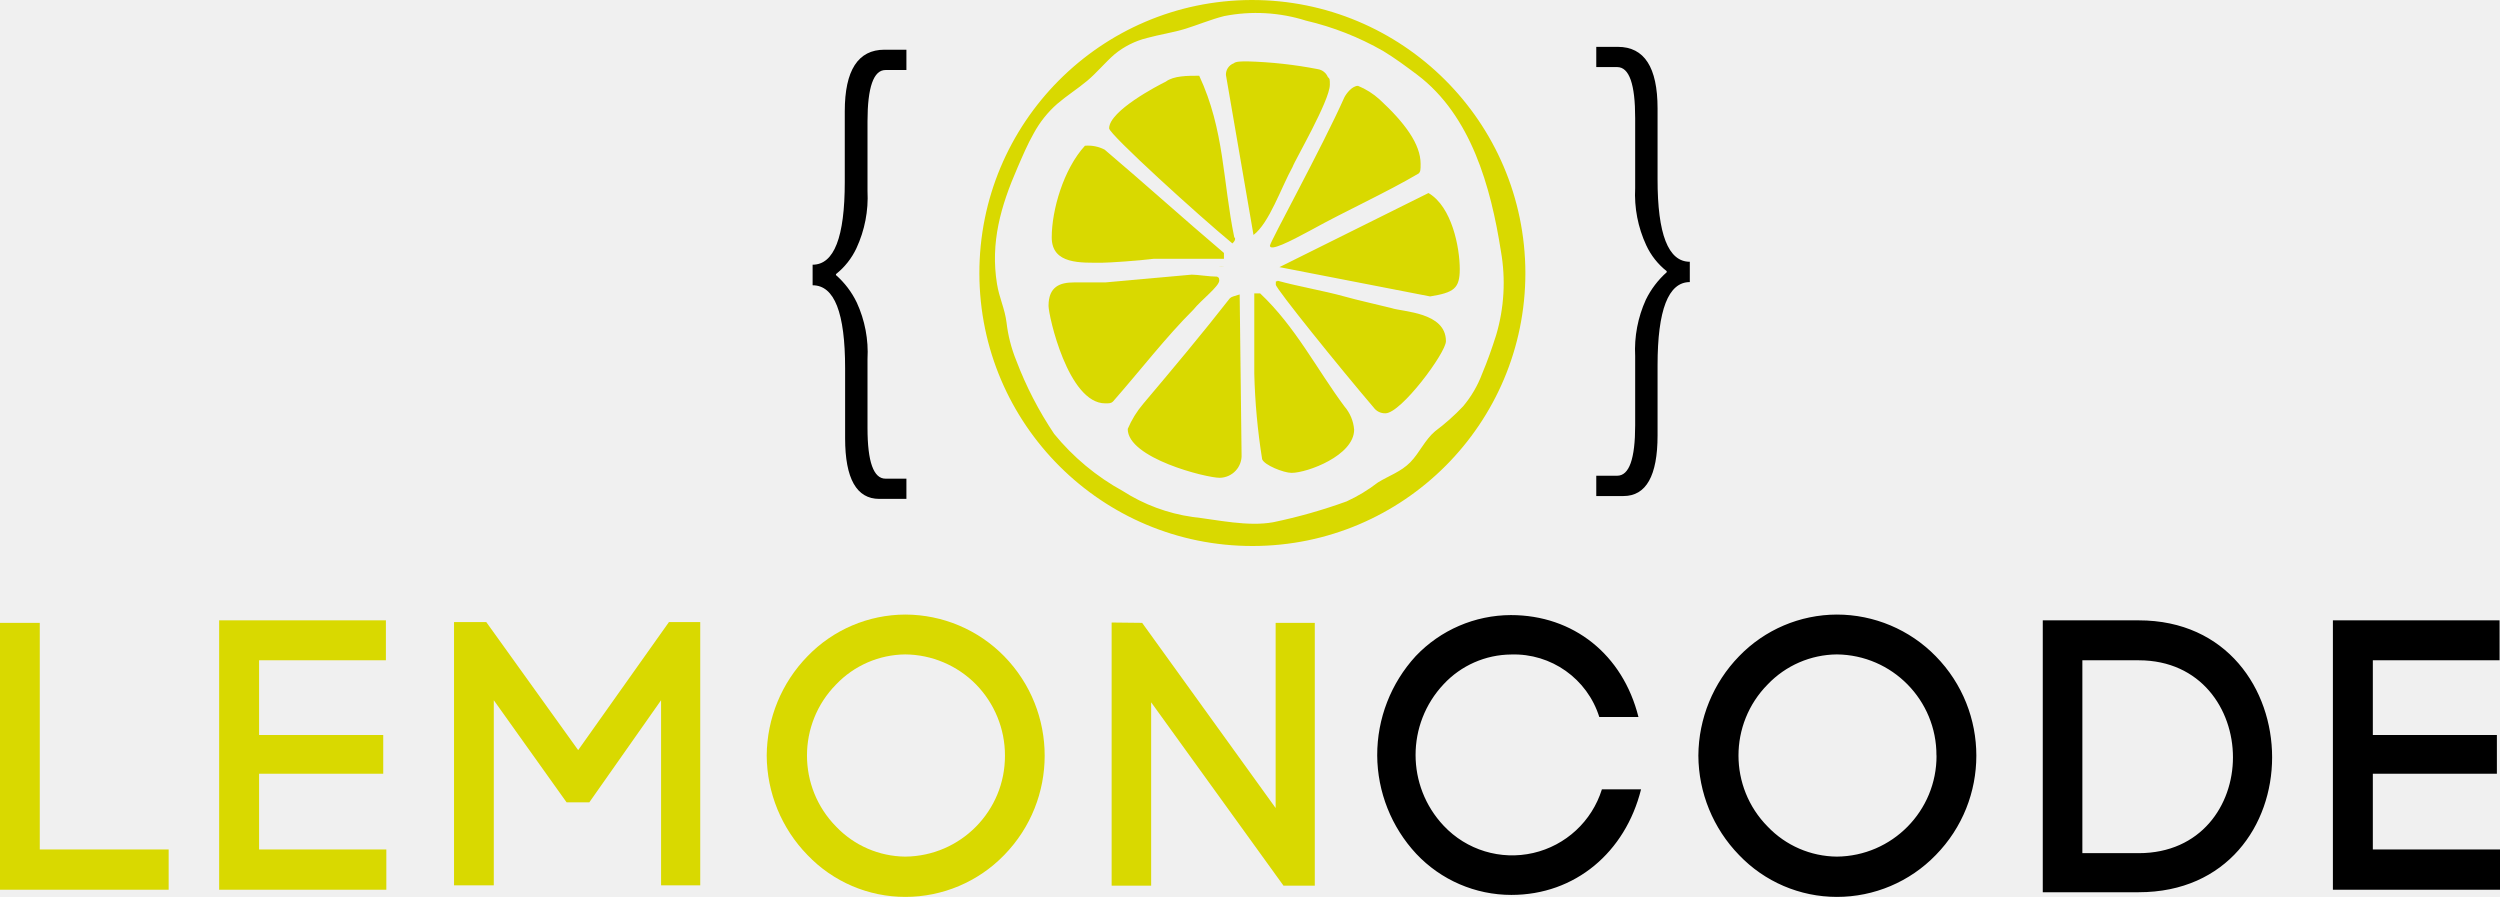
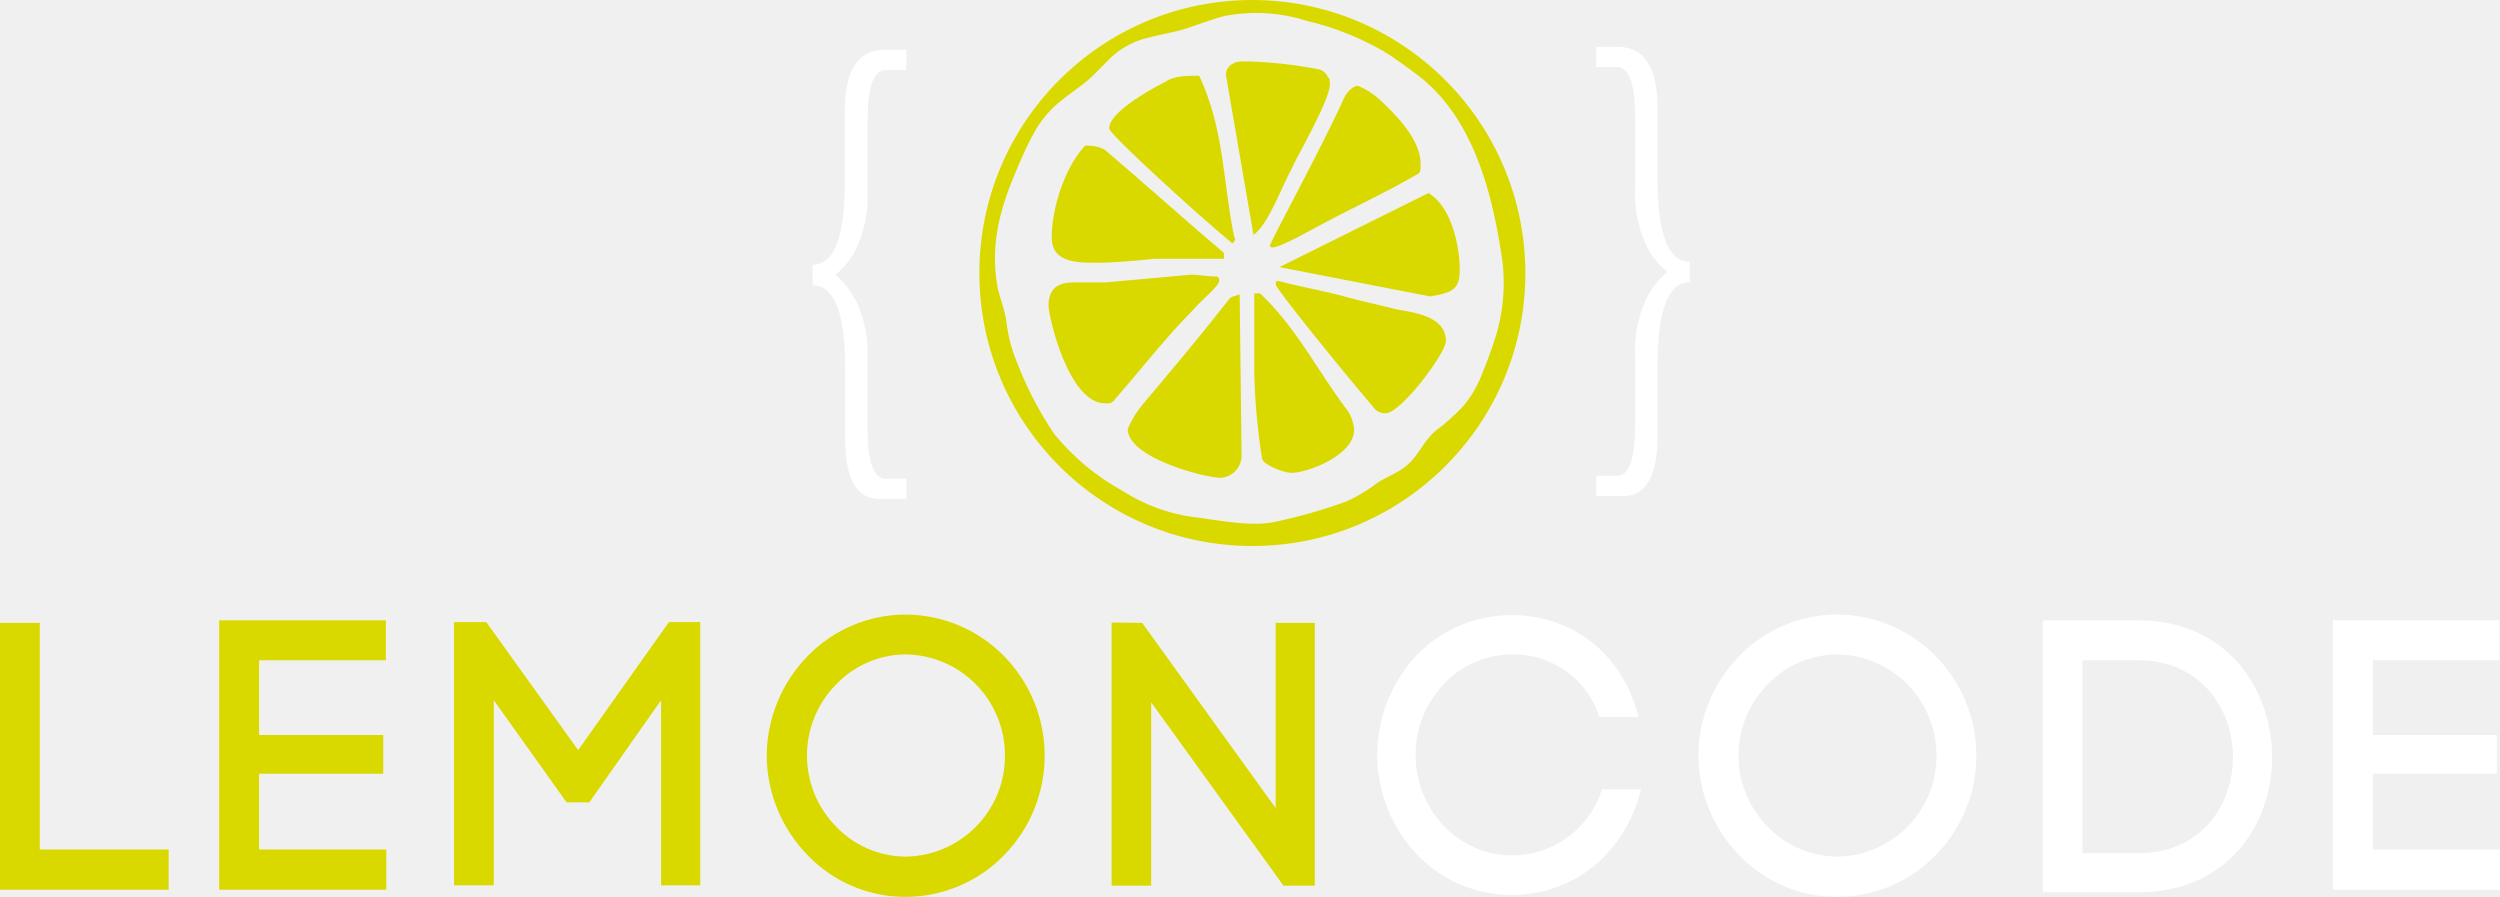
<svg xmlns="http://www.w3.org/2000/svg" viewBox="0 0 289.19 103.75">
  <defs>
    <style>.cls-1{fill:#d9d900;fill-rule:evenodd}</style>
  </defs>
  <g id="Capa_2" data-name="Capa 2">
    <g id="movil">
      <path d="M4.6 72.05H0v30.87h19.51v-4.66H4.6zM29.97 89.5h14.36v-4.48H29.97v-8.64h14.67v-4.62H25.35v31.16h19.34v-4.66H29.97zM57.12 81l8.42 11.81h2.63L76.47 81v21.41H81V71.96h-3.62l-10.5 14.81-10.63-14.81h-3.73v30.45h4.6zm31.57 6.4a16.6 16.6 0 0 0 4.72 11.51 15.64 15.64 0 0 0 11.31 4.84 15.92 15.92 0 0 0 11.44-4.84 16.46 16.46 0 0 0 0-23 16.06 16.06 0 0 0-11.44-4.82 15.78 15.78 0 0 0-11.31 4.82 16.6 16.6 0 0 0-4.72 11.49m27.56 0a11.64 11.64 0 0 1-11.53 11.69 11.2 11.2 0 0 1-8-3.47 11.72 11.72 0 0 1 0-16.45 11.2 11.2 0 0 1 8-3.47 11.63 11.63 0 0 1 8.18 3.47 11.75 11.75 0 0 1 3.35 8.23m16.91 15.05V81.24l15.31 21.21h3.62v-30.4h-4.53v21.42l-15.44-21.42-3.53-.04v30.44z" class="cls-1" />
-       <path d="M159.31 87.38a16.86 16.86 0 0 0 4.52 11.39 15.1 15.1 0 0 0 11 4.75c7.38 0 13.18-4.93 15-12.21h-4.53a10.87 10.87 0 0 1-18.3 4.21 11.94 11.94 0 0 1 0-16.38 10.78 10.78 0 0 1 7.8-3.43 10.33 10.33 0 0 1 10.2 7.23h4.53c-1.81-7.23-7.52-11.79-14.76-11.79a15.23 15.23 0 0 0-11 4.74 16.92 16.92 0 0 0-4.46 11.49m37.15.02a16.62 16.62 0 0 0 4.71 11.51 15.64 15.64 0 0 0 11.31 4.84 15.9 15.9 0 0 0 11.44-4.84 16.43 16.43 0 0 0 0-23 16 16 0 0 0-11.44-4.82 15.78 15.78 0 0 0-11.31 4.82 16.63 16.63 0 0 0-4.71 11.49m27.55 0a11.64 11.64 0 0 1-11.53 11.69 11.2 11.2 0 0 1-8-3.47 11.7 11.7 0 0 1 0-16.45 11.2 11.2 0 0 1 8-3.47A11.64 11.64 0 0 1 224 87.4Zm12.29-15.64v31.45h11.1c10.22 0 15.43-7.78 15.43-15.61s-5.21-15.84-15.43-15.84Zm4.58 26.93V76.38h6.52c7.19 0 10.9 5.67 10.9 11.22s-3.71 11.09-10.9 11.09Zm33.6-9.19h14.35v-4.48h-14.35v-8.64h14.66v-4.62h-19.28v31.16h19.33v-4.66h-14.71z" style="fill-rule:evenodd;fill:#000" />
-       <path d="M104.85 5.75V8.1h-2.42c-1.38 0-2.08 2-2.08 5.93v8.07a14 14 0 0 1-1.28 6.61 8.35 8.35 0 0 1-2.37 3v.11A10 10 0 0 1 99.11 35a13.8 13.8 0 0 1 1.24 6.53v8c0 3.89.7 5.84 2.08 5.84h2.42v2.34h-3.14c-2.62 0-3.95-2.34-3.95-7V42.6c0-6.41-1.23-9.6-3.76-9.6v-2.38c2.49 0 3.72-3.19 3.72-9.57v-8.18c0-4.74 1.54-7.12 4.59-7.12Zm79.8-.33v2.34h2.42q2.09 0 2.08 5.92v8.07a14 14 0 0 0 1.28 6.62 8.2 8.2 0 0 0 2.37 3v.12a10.3 10.3 0 0 0-2.41 3.17 14 14 0 0 0-1.24 6.53v8c0 3.9-.69 5.84-2.08 5.84h-2.42v2.35h3.15c2.62 0 3.94-2.35 3.94-7v-8.11q0-9.63 3.73-9.64v-2.35q-3.74 0-3.73-9.56v-8.18q0-7.12-4.59-7.12Z" style="fill:#000" />
+       <path d="M159.31 87.38a16.86 16.86 0 0 0 4.52 11.39 15.1 15.1 0 0 0 11 4.75c7.38 0 13.18-4.93 15-12.21h-4.53a10.87 10.87 0 0 1-18.3 4.21 11.94 11.94 0 0 1 0-16.38 10.78 10.78 0 0 1 7.8-3.43 10.33 10.33 0 0 1 10.2 7.23h4.53c-1.81-7.23-7.52-11.79-14.76-11.79a15.23 15.23 0 0 0-11 4.74 16.92 16.92 0 0 0-4.46 11.49m37.15.02a16.62 16.62 0 0 0 4.71 11.51 15.64 15.64 0 0 0 11.31 4.84 15.9 15.9 0 0 0 11.44-4.84 16.43 16.43 0 0 0 0-23 16 16 0 0 0-11.44-4.82 15.78 15.78 0 0 0-11.31 4.82 16.63 16.63 0 0 0-4.71 11.49m27.55 0a11.64 11.64 0 0 1-11.53 11.69 11.2 11.2 0 0 1-8-3.47 11.7 11.7 0 0 1 0-16.45 11.2 11.2 0 0 1 8-3.47A11.64 11.64 0 0 1 224 87.4Zm12.29-15.64v31.45h11.1c10.22 0 15.43-7.78 15.43-15.61s-5.21-15.84-15.43-15.84Zm4.58 26.93V76.38h6.52c7.19 0 10.9 5.67 10.9 11.22s-3.71 11.09-10.9 11.09Zm33.6-9.19h14.35v-4.48h-14.35v-8.64h14.66v-4.62h-19.28v31.16h19.33v-4.66h-14.71z" style="fill-rule:evenodd;fill:white" />
+       <path d="M104.85 5.75V8.1h-2.42c-1.38 0-2.08 2-2.08 5.93v8.07a14 14 0 0 1-1.28 6.61 8.35 8.35 0 0 1-2.37 3v.11A10 10 0 0 1 99.11 35a13.8 13.8 0 0 1 1.24 6.53v8c0 3.89.7 5.84 2.08 5.84h2.42v2.34h-3.14c-2.62 0-3.95-2.34-3.95-7V42.6c0-6.41-1.23-9.6-3.76-9.6v-2.38c2.49 0 3.72-3.19 3.72-9.57v-8.18c0-4.74 1.54-7.12 4.59-7.12Zm79.8-.33v2.34h2.42q2.09 0 2.08 5.92v8.07a14 14 0 0 0 1.28 6.62 8.2 8.2 0 0 0 2.37 3v.12a10.3 10.3 0 0 0-2.41 3.17 14 14 0 0 0-1.24 6.53v8c0 3.9-.69 5.84-2.08 5.84h-2.42v2.35h3.15c2.62 0 3.94-2.35 3.94-7v-8.11q0-9.63 3.73-9.64v-2.35q-3.74 0-3.73-9.56v-8.18q0-7.12-4.59-7.12Z" style="fill:white" />
      <path d="M155.5 34.29c-2.48-.68-5.2-1.13-7.69-1.81-.23.23-.23-.23-.23.45 0 .45 7.47 9.7 11.32 14.21a1.62 1.62 0 0 0 1.36.67c1.81 0 7-7 7-8.34 0-3.38-5-3.38-6.33-3.84-1.8-.45-3.84-.89-5.43-1.34m13.36-3.16c0-2.48-.9-7.22-3.62-8.8L148 30.9l17.43 3.39c2.75-.45 3.43-.91 3.43-3.16m-9.28-19.63a8.5 8.5 0 0 0-2.49-1.57c-.68 0-1.36.89-1.59 1.35-2.5 5.64-8.6 16.72-8.6 17.14 0 .68 2.26-.45 4.75-1.8 4.08-2.26 8.61-4.29 12.45-6.55.23-.22.23-.45.23-1.13 0-2.25-1.81-4.73-4.75-7.44m-13.81 22.44h-.68v9.25a74 74 0 0 0 .91 9.93c.23.67 2.49 1.58 3.4 1.58 1.81 0 7.24-2 7.24-5a4.68 4.68 0 0 0-1.13-2.7c-3.17-4.26-5.66-9.22-9.74-13.06m-2.15 18.61-.22-18.49c-.68.23-.91.23-1.14.45-3.17 4.06-6.57 8.12-10 12.18a11.3 11.3 0 0 0-1.81 2.93c0 3.38 9.06 5.65 10.64 5.65a2.57 2.57 0 0 0 2.53-2.72M140.79 32c-.91 0-2.26-.23-2.94-.23l-10 .9h-3.62c-1.58 0-2.94.45-2.94 2.71 0 1.13 2.26 11.28 6.56 11.28.46 0 .69 0 .91-.23 3.17-3.61 6.11-7.44 9.28-10.6.91-1.13 3-2.71 3-3.38-.04-.45-.04-.26-.25-.45m.18-1.13a1.4 1.4 0 0 0 .64-.06 1.8 1.8 0 0 1-.48.06Zm-13.19-13.56a4.16 4.16 0 0 0-2.28-.45c-2.48 2.71-3.84 7.44-3.84 10.6s3.4 2.93 5.89 2.93c.68 0 4.07-.22 5.88-.45h8.15v-.68c-4.52-3.83-9.28-8.12-13.8-11.95m15 10.17c-1.35-6.54-1.12-12.41-4.06-18.72-1.37 0-2.95 0-3.86.68-.9.44-6.56 3.38-6.56 5.41 0 .68 10.42 10.15 14.26 13.31.49-.46.26-.68.26-.68ZM152.45 8a50 50 0 0 0-8.15-.9c-.68 0-1.36 0-1.58.22a1.39 1.39 0 0 0-.91 1.35L145 27.18c1.81-1.36 3.17-5.42 4.53-7.89.22-.68 4.3-7.67 4.3-9.48 0-.68 0-.68-.23-.9a1.51 1.51 0 0 0-1.15-.91m-7.7-8a31.58 31.58 0 1 0 31.7 31.57A31.64 31.64 0 0 0 144.75 0m28.32 38.76c-.48 1.51-1 3-1.63 4.49a12.8 12.8 0 0 1-2.2 3.76 25.4 25.4 0 0 1-3.24 2.88c-1.18 1-1.79 2.48-2.86 3.58s-2.51 1.57-3.75 2.34a18.6 18.6 0 0 1-3.62 2.19 62 62 0 0 1-8.49 2.41c-2.93.53-6.38-.27-9.33-.61a20.2 20.2 0 0 1-8.07-3 27.1 27.1 0 0 1-7.94-6.61 41.8 41.8 0 0 1-4.38-8.48 16.8 16.8 0 0 1-1.13-4.42c-.21-1.63-.84-2.82-1.1-4.44-.78-4.79.43-9 2.36-13.43.59-1.36 1.17-2.74 1.89-4a12.4 12.4 0 0 1 2.73-3.42c1.11-.95 2.35-1.73 3.46-2.66s2.06-2.11 3.17-3.07a9.5 9.5 0 0 1 3.76-1.88c1.46-.4 3-.62 4.42-1.06s3-1.1 4.49-1.47a19.15 19.15 0 0 1 9.47.53A33.1 33.1 0 0 1 160 5.9c1.37.83 2.66 1.79 3.94 2.75 6.24 4.71 8.52 13 9.68 20.41a21.2 21.2 0 0 1-.55 9.7" class="cls-1" />
    </g>
  </g>
</svg>
